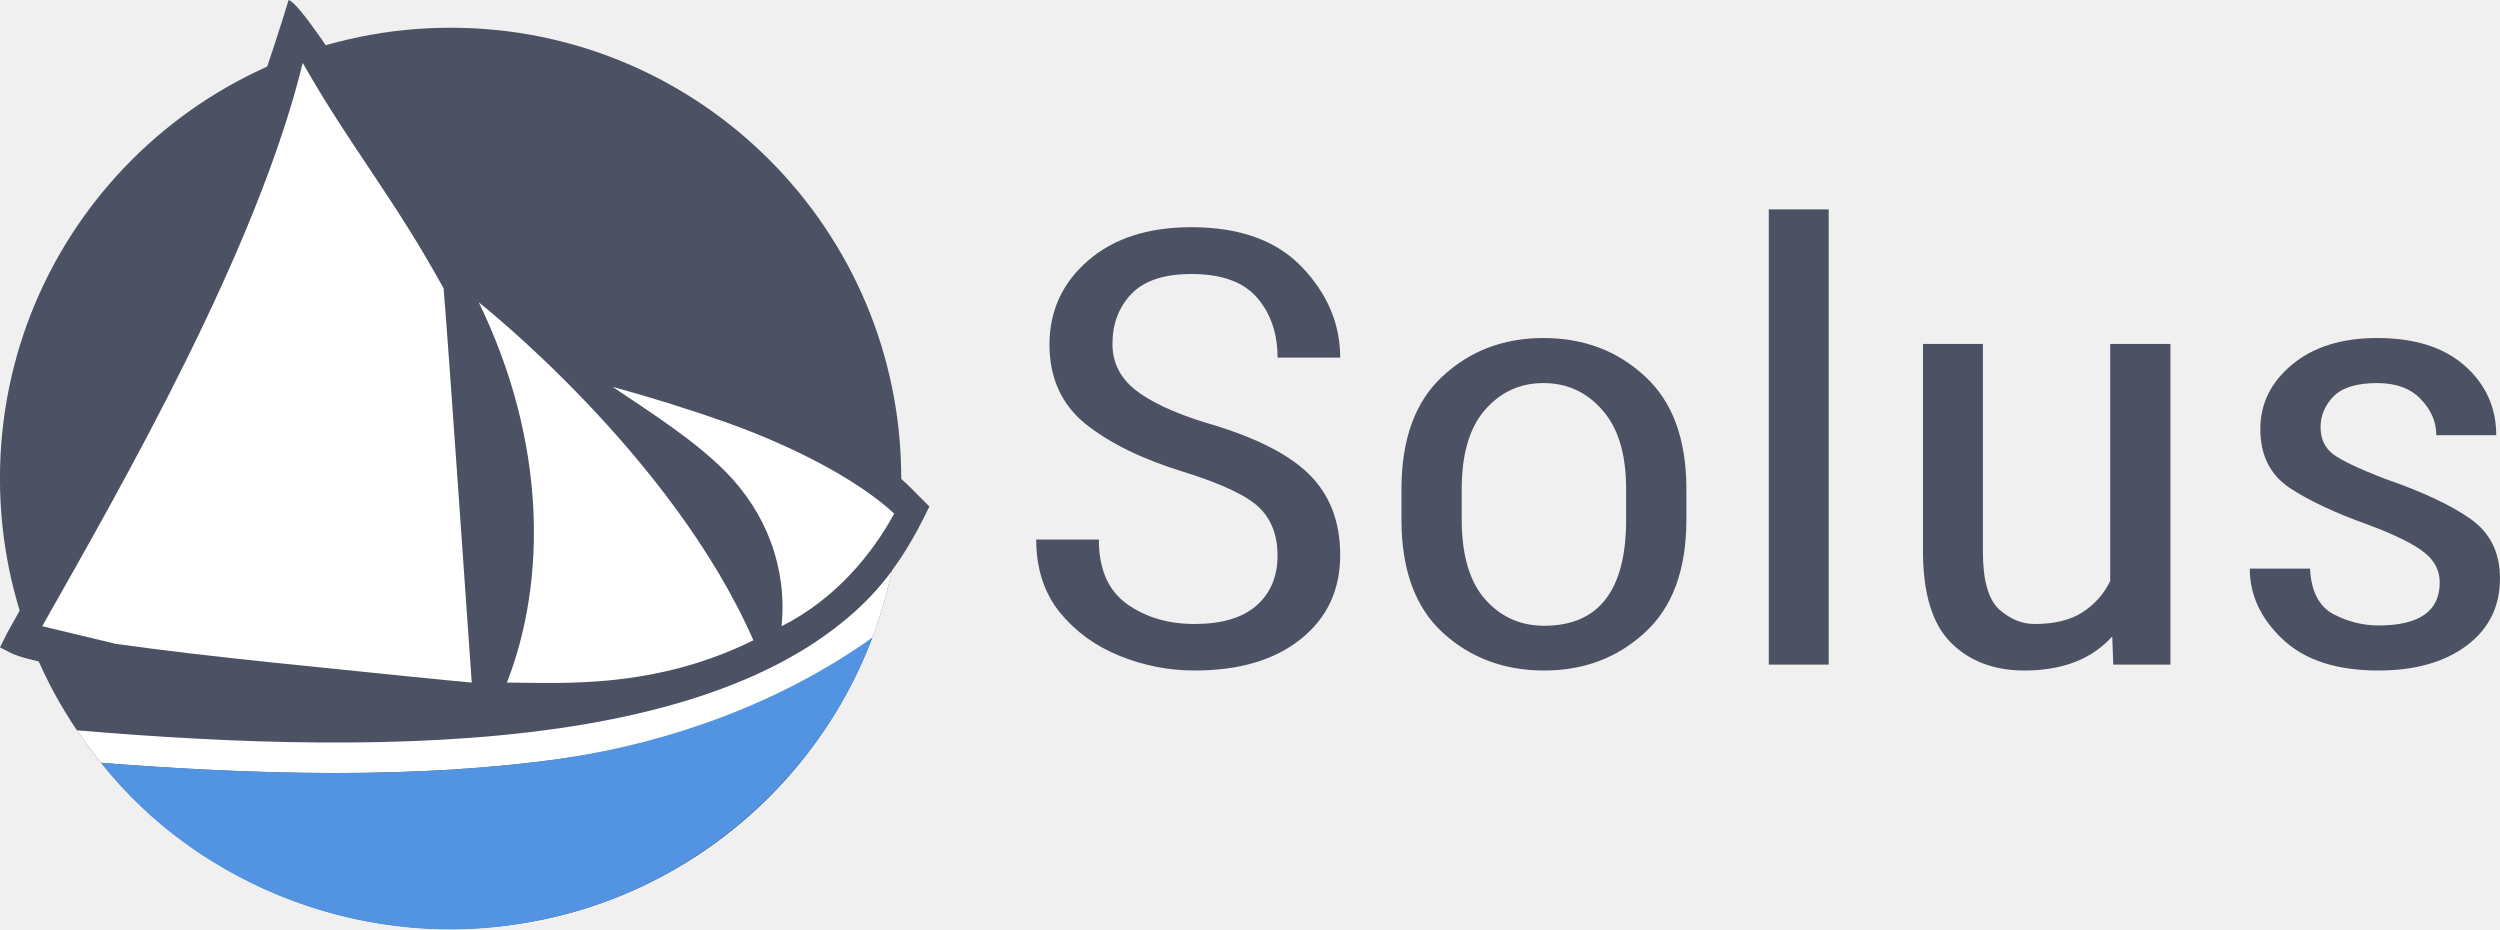
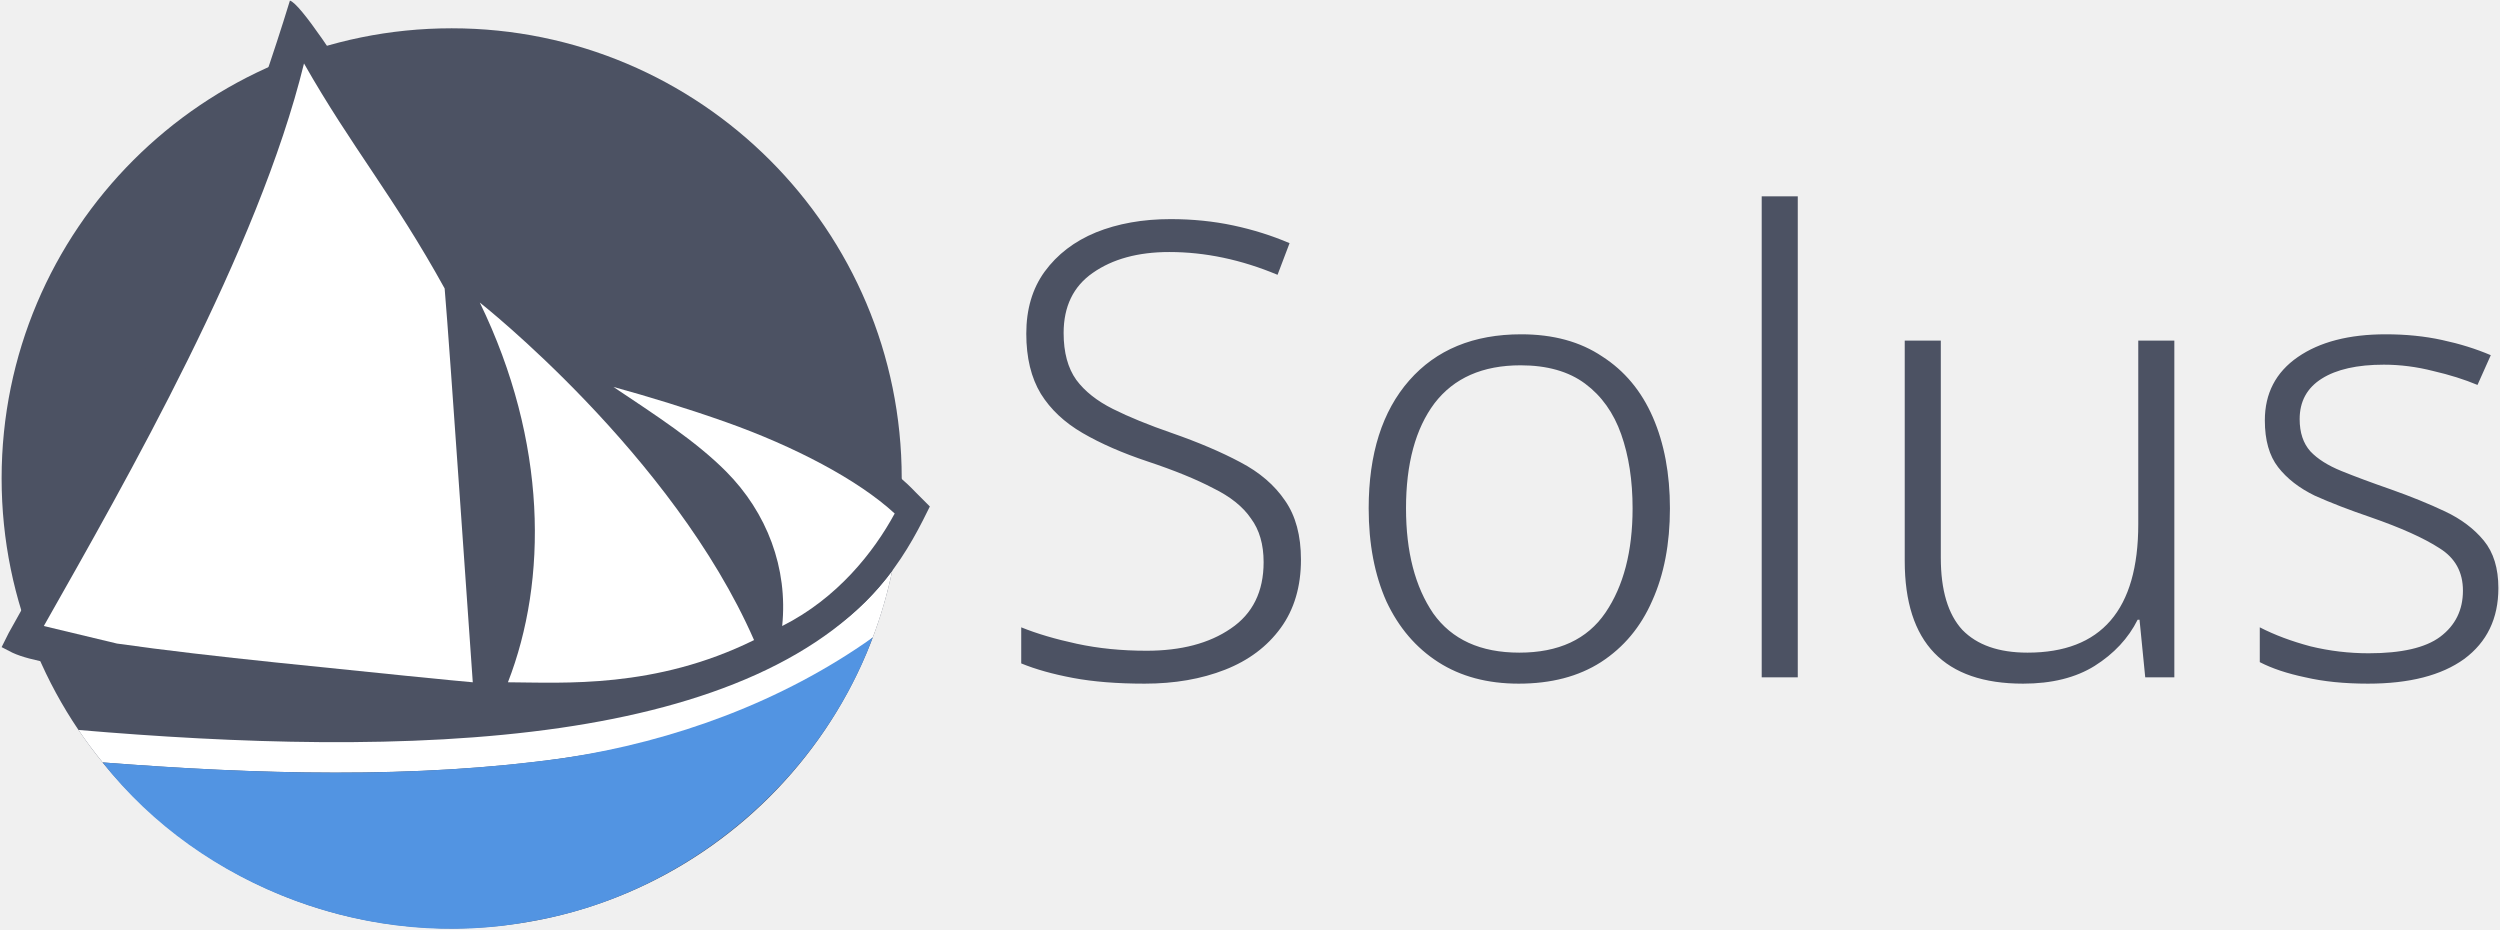
<svg xmlns="http://www.w3.org/2000/svg" width="1336.669" height="496.941" viewBox="0 0 322.583 132" id="svg6473" version="1.1">
  <defs id="defs6475" />
-   <g id="layer1" transform="translate(-20.23898,-916.3622)">
-     <path d="m 620.554,246.288 q 0,-9.526 -5.043,-15.129 -5.043,-5.603 -20.639,-11.207 -16.81,-5.884 -26.896,-15.036 -9.993,-9.246 -9.993,-25.122 0,-15.876 10.553,-26.429 10.553,-10.553 28.391,-10.553 19.892,0 30.352,12.608 10.46,12.608 10.46,28.484 h -17.184 q 0,-11.394 -5.603,-18.865 -5.603,-7.471 -18.024,-7.471 -11.3,0 -16.53,6.351 -5.136,6.257 -5.136,15.69 0,8.592 6.07,14.289 6.164,5.697 19.052,10.366 19.985,6.537 28.671,16.25 8.685,9.713 8.685,25.589 0,16.623 -10.833,26.523 -10.74,9.899 -29.138,9.899 -10.646,0 -20.639,-4.67 -9.993,-4.67 -16.437,-13.822 -6.351,-9.246 -6.351,-22.787 h 17.184 q 0,13.915 7.658,20.266 7.751,6.351 18.585,6.351 11.207,0 16.997,-5.79 5.79,-5.884 5.79,-15.783 z m 33.994,-11.3 v -9.619 q 0,-23.628 11.3,-35.582 11.3,-12.047 27.643,-12.047 16.53,0 27.83,12.047 11.394,11.954 11.394,35.582 v 9.619 q 0,23.628 -11.394,35.582 -11.3,11.954 -27.643,11.954 -16.437,0 -27.83,-11.954 -11.3,-11.954 -11.3,-35.582 z m 16.53,-9.619 v 9.619 q 0,16.717 6.444,25.122 6.444,8.312 16.156,8.312 22.507,0 22.507,-33.434 v -9.619 q 0,-16.53 -6.537,-24.935 -6.444,-8.498 -16.157,-8.498 -9.619,0 -16.063,8.498 -6.351,8.405 -6.351,24.935 z M 771.753,137.208 V 280.655 H 755.316 V 137.208 Z m 78.074,143.447 -0.28,-8.872 q -8.405,10.74 -24.095,10.74 -12.514,0 -20.172,-8.779 -7.658,-8.779 -7.658,-28.951 v -65.186 h 16.437 v 65.373 q 0,13.635 4.483,18.304 4.483,4.576 9.713,4.576 8.125,0 13.075,-3.642 5.043,-3.736 7.658,-9.899 v -74.712 h 16.53 v 101.048 z m 89.561,-25.869 q 0,-5.697 -4.296,-9.526 -4.296,-3.922 -15.129,-8.592 -14.102,-5.79 -21.947,-11.861 -7.845,-6.164 -7.845,-18.398 0,-12.047 8.779,-20.359 8.779,-8.312 23.254,-8.312 15.503,0 24.095,8.779 8.592,8.779 8.592,21.853 h -16.437 q 0,-6.257 -4.203,-11.3 -4.203,-5.136 -12.047,-5.136 -8.312,0 -11.954,4.203 -3.549,4.203 -3.549,9.713 0,5.51 3.549,8.592 3.549,2.988 14.102,7.658 15.316,6.07 23.441,12.608 8.125,6.537 8.125,18.771 0,13.355 -9.152,21.2 -9.152,7.845 -24.188,7.845 -17.184,0 -26.243,-9.806 -9.059,-9.806 -9.059,-22.32 h 16.53 q 0.467,10.74 6.444,14.382 5.977,3.549 12.328,3.549 16.81,0 16.81,-13.542 z" id="text1" style="font-size:191.263px;font-family:'Roboto Condensed';-inkscape-font-specification:'Roboto Condensed, Normal';white-space:pre;fill:#4c5263;stroke-width:8" transform="matrix(0.5176743,0,0,0.4506411,-135.8014,884.2718)" aria-label="Solus" />
+   <g id="layer1" transform="matrix(0.9987028,0,0,0.9987029,-19.99949,-915.0879)">
+     <path style="font-weight:300;font-size:90px;line-height:1.25;font-family:Roboto;-inkscape-font-specification:'Roboto Light';letter-spacing:0px;word-spacing:0px;fill:#4c5263;stroke-width:1px" d="m 188.773,995.856 q 0,5.76 -2.88,9.72 -2.88,3.96 -7.92,5.94 -5.04,1.98 -11.43,1.98 -5.85,0 -10.17,-0.81 -4.32,-0.81 -7.38,-2.07 v -5.13 q 3.33,1.35 7.92,2.34 4.59,0.99 9.9,0.99 7.38,0 11.97,-3.15 4.68,-3.15 4.68,-9.45 0,-3.78 -1.8,-6.21 -1.71,-2.52 -5.4,-4.32 -3.6,-1.89 -9.27,-3.78 -5.4,-1.8 -9.27,-4.05 -3.87,-2.25 -5.94,-5.58 -2.07,-3.42 -2.07,-8.55 0,-5.22 2.61,-8.82 2.7,-3.69 7.29,-5.58 4.68,-1.89 10.62,-1.89 4.68,0 8.91,0.9 4.23,0.9 8.01,2.52 l -1.71,4.5 q -7.74,-3.24 -15.39,-3.24 -6.66,0 -10.89,2.97 -4.14,2.88 -4.14,8.55 0,4.14 1.8,6.66 1.8,2.43 5.22,4.14 3.42,1.71 8.37,3.42 5.67,1.98 9.72,4.14 4.14,2.16 6.39,5.49 2.25,3.24 2.25,8.37 z m 52.47,-7.29 q 0,7.56 -2.52,13.14 -2.43,5.58 -7.29,8.73 -4.77,3.06 -11.7,3.06 -6.66,0 -11.43,-3.06 -4.77,-3.06 -7.38,-8.64 -2.52,-5.67 -2.52,-13.23 0,-11.61 5.76,-18.18 5.76,-6.57 15.93,-6.57 6.84,0 11.52,3.15 4.77,3.06 7.2,8.64 2.43,5.58 2.43,12.96 z m -37.53,0 q 0,9.27 3.87,14.94 3.96,5.58 12.24,5.58 8.37,0 12.24,-5.67 3.87,-5.67 3.87,-14.85 0,-5.94 -1.62,-10.53 -1.62,-4.59 -5.13,-7.2 -3.51,-2.61 -9.18,-2.61 -8.1,0 -12.24,5.4 -4.05,5.4 -4.05,14.94 z m 55.71,24.03 h -5.13 v -68.4 h 5.13 z m 53.55,-47.88 v 47.88 h -4.14 l -0.81,-8.19 h -0.27 q -1.98,3.96 -6.12,6.57 -4.05,2.52 -10.17,2.52 -16.83,0 -16.83,-17.46 v -31.32 h 5.13 v 30.87 q 0,6.93 3.06,10.26 3.15,3.24 9.27,3.24 15.75,0 15.75,-18.27 v -26.1 z m 46.08,35.19 q 0,6.48 -4.86,10.08 -4.86,3.51 -13.68,3.51 -5.04,0 -8.91,-0.9 -3.87,-0.81 -6.48,-2.16 v -4.95 q 3.15,1.62 7.2,2.7 4.05,0.99 8.28,0.99 7.02,0 10.17,-2.34 3.24,-2.43 3.24,-6.57 0,-3.96 -3.33,-6.03 -3.33,-2.16 -9.81,-4.41 -4.5,-1.53 -7.92,-3.06 -3.33,-1.62 -5.22,-4.05 -1.89,-2.43 -1.89,-6.66 0,-5.76 4.68,-9 4.68,-3.24 12.51,-3.24 4.32,0 8.01,0.81 3.78,0.81 6.93,2.16 l -1.89,4.23 q -2.79,-1.17 -6.3,-1.98 -3.51,-0.9 -7.02,-0.9 -5.67,0 -8.82,1.98 -3.15,1.98 -3.15,5.76 0,2.88 1.53,4.59 1.53,1.62 4.41,2.79 2.88,1.17 7.02,2.61 4.32,1.53 7.74,3.15 3.42,1.62 5.49,4.14 2.07,2.52 2.07,6.75 z" id="text4683" aria-label="Solus" />
    <g id="g4802" transform="translate(872.7857,1728.866)">
      <circle style="fill:#4c5263;fill-opacity:1;stroke:none;stroke-width:3;stroke-miterlimit:4;stroke-dasharray:none;stroke-opacity:1" id="circle4804" cx="-804.786" cy="-744.566" r="64" />
      <path style="color:#000000;font-style:normal;font-variant:normal;font-weight:normal;font-stretch:normal;font-size:medium;line-height:normal;font-family:sans-serif;text-indent:0;text-align:start;text-decoration:none;text-decoration-line:none;text-decoration-style:solid;text-decoration-color:#000000;letter-spacing:normal;word-spacing:normal;text-transform:none;writing-mode:lr-tb;direction:ltr;baseline-shift:baseline;text-anchor:start;white-space:normal;clip-rule:nonzero;display:inline;overflow:visible;visibility:visible;opacity:1;isolation:auto;mix-blend-mode:normal;color-interpolation:sRGB;color-interpolation-filters:linearRGB;solid-color:#000000;solid-opacity:1;fill:#4c5263;fill-opacity:1;fill-rule:evenodd;stroke:none;stroke-width:4.318;stroke-linecap:butt;stroke-linejoin:miter;stroke-miterlimit:4;stroke-dasharray:none;stroke-dashoffset:0;stroke-opacity:1;color-rendering:auto;image-rendering:auto;shape-rendering:auto;text-rendering:auto;enable-background:accumulate" d="m -827.789,-812.503 c -9.631,31.459 -23.864,61.334 -39.997,89.938 l -1,2 1.542,0.794 c 1.353,0.628 3.135,1.051 5.547,1.533 2.412,0.482 5.379,0.963 8.713,1.439 6.668,0.953 14.798,1.884 22.686,2.703 15.775,1.639 30.582,2.834 30.582,2.834 l 2.52,0.203 -0.193,-2.521 c 0,0 -3.907,-50.83 -4.637,-59.182 l -0.039,-0.451 -0.219,-0.398 c -4.624,-7.384 -22.587,-38.023 -25.504,-38.892 z m 2.003,8.938 c 6.828,12.012 12.727,18.822 20,32 0.726,8.398 3.583,51.759 3.891,55.765 -2.158,-0.176 -13.548,-1.093 -27.959,-2.59 -7.856,-0.816 -15.948,-1.743 -22.52,-2.682 -3.286,-0.469 -6.192,-0.944 -8.477,-1.4 -1.127,-0.225 -1.152,-0.881 -1.936,-1.093 11.783,-20.819 30.499,-53.468 37,-80 z" id="path4806" />
      <path style="color:#000000;font-style:normal;font-variant:normal;font-weight:normal;font-stretch:normal;font-size:medium;line-height:normal;font-family:sans-serif;text-indent:0;text-align:start;text-decoration:none;text-decoration-line:none;text-decoration-style:solid;text-decoration-color:#000000;letter-spacing:normal;word-spacing:normal;text-transform:none;writing-mode:lr-tb;direction:ltr;baseline-shift:baseline;text-anchor:start;white-space:normal;clip-rule:nonzero;display:inline;overflow:visible;visibility:visible;opacity:1;isolation:auto;mix-blend-mode:normal;color-interpolation:sRGB;color-interpolation-filters:linearRGB;solid-color:#000000;solid-opacity:1;fill:#ffffff;fill-opacity:1;fill-rule:evenodd;stroke:none;stroke-width:4.318;stroke-linecap:butt;stroke-linejoin:miter;stroke-miterlimit:4;stroke-dasharray:none;stroke-dashoffset:0;stroke-opacity:1;color-rendering:auto;image-rendering:auto;shape-rendering:auto;text-rendering:auto;enable-background:accumulate" d="m -742.143,-731.415 c -9.346,12.608 -26.609,19.346 -47.175,22.334 -21.457,3.118 -46.338,2.191 -68.539,0.295 1.063,1.588 2.23,3.128 3.432,4.615 21.372,1.694 44.918,2.387 65.728,-0.637 17.356,-2.522 33.04,-7.638 43.799,-17.146 1.174,-3.057 2.139,-6.443 2.755,-9.461 z" id="path4808" />
      <path style="color:#000000;font-style:normal;font-variant:normal;font-weight:normal;font-stretch:normal;font-size:medium;line-height:normal;font-family:sans-serif;text-indent:0;text-align:start;text-decoration:none;text-decoration-line:none;text-decoration-style:solid;text-decoration-color:#000000;letter-spacing:normal;word-spacing:normal;text-transform:none;writing-mode:lr-tb;direction:ltr;baseline-shift:baseline;text-anchor:start;white-space:normal;clip-rule:nonzero;display:inline;overflow:visible;visibility:visible;opacity:1;isolation:auto;mix-blend-mode:normal;color-interpolation:sRGB;color-interpolation-filters:linearRGB;solid-color:#000000;solid-opacity:1;fill:#4c5263;fill-opacity:1;fill-rule:evenodd;stroke:none;stroke-width:4.318;stroke-linecap:butt;stroke-linejoin:miter;stroke-miterlimit:4;stroke-dasharray:none;stroke-dashoffset:0;stroke-opacity:1;color-rendering:auto;image-rendering:auto;shape-rendering:auto;text-rendering:auto;enable-background:accumulate" d="m -793.786,-765.566 -1.029,4.5 c 10.049,6.721 19.625,12.59 25.844,18.83 6.219,6.24 9.133,12.381 6.77,20.98 l -1.102,4.014 3.916,-1.41 c 12.235,-4.402 18.049,-12.933 21.601,-19.914 l 1,-2 -2,-2 c -5.963,-6.28 -15.174,-10.442 -25.861,-14.231 -10.687,-3.789 -22.326,-7.126 -29.139,-8.769 z m 11.936,7.951 c 4.973,1.367 10.391,2.985 15.76,4.889 9.741,3.453 18.963,7.894 24.174,12.693 -2.98,5.495 -7.524,11.833 -15.363,15.771 0.841,-8.222 -2.782,-15.151 -8.633,-21.021 -4.318,-4.333 -9.958,-8.325 -15.938,-12.332 z" id="path4810" />
      <circle r="64.075" cy="-744.641" cx="-804.711" id="circle4812" style="fill:#500000;fill-opacity:0;stroke:none;stroke-width:3;stroke-miterlimit:4;stroke-dasharray:none;stroke-opacity:1" />
      <path style="fill:#5294e2;fill-opacity:1;stroke:none;stroke-width:3;stroke-miterlimit:4;stroke-dasharray:none;stroke-opacity:1" d="m -788.701,-704.809 c -21.748,3.069 -43.9,2.308 -65.724,0.639 14.044,17.91 38.453,26.936 61,22.586 21.76,-3.74 40.833,-19.676 48.517,-40.35 -12.922,9.166 -28.189,14.729 -43.792,17.126 z" id="path4814" />
      <path id="path4816" d="m -800.786,-769.566 c 9.639,19.855 9.647,39.499 4,54 7.952,0.048 20.928,0.94 35,-6 -11.566,-26.41 -39,-48 -39,-48 z" style="fill:#ffffff;fill-opacity:1;fill-rule:evenodd;stroke:none;stroke-width:1px;stroke-linecap:butt;stroke-linejoin:miter;stroke-opacity:1" />
      <path style="fill:#ffffff;fill-opacity:1;fill-rule:evenodd;stroke:none;stroke-width:4.318;stroke-linecap:butt;stroke-linejoin:miter;stroke-miterlimit:4;stroke-dasharray:none;stroke-opacity:1" d="m -825.786,-803.566 c -6.501,26.532 -25.218,59.182 -37,80 l 10.415,2.496 c 6.571,0.939 14.663,1.865 22.52,2.682 14.41,1.497 25.907,2.646 28.066,2.823 -0.308,-4.009 -3.274,-47.6 -4,-56 -7.273,-13.178 -13.172,-19.988 -20,-32 z" id="path4819" />
      <path style="fill:#ffffff;fill-opacity:1;fill-rule:evenodd;stroke:none;stroke-width:4.318;stroke-linecap:butt;stroke-linejoin:miter;stroke-miterlimit:4;stroke-dasharray:none;stroke-opacity:1" d="m -781.786,-757.566 c 5.981,4.008 11.68,7.666 16,12 5.85,5.87 8.84,13.779 8,22 7.838,-3.938 13.02,-10.506 16,-16 -5.211,-4.799 -14.26,-9.547 -24,-13 -5.371,-1.904 -11.025,-3.633 -16,-5 z" id="path4821" />
    </g>
  </g>
</svg>
